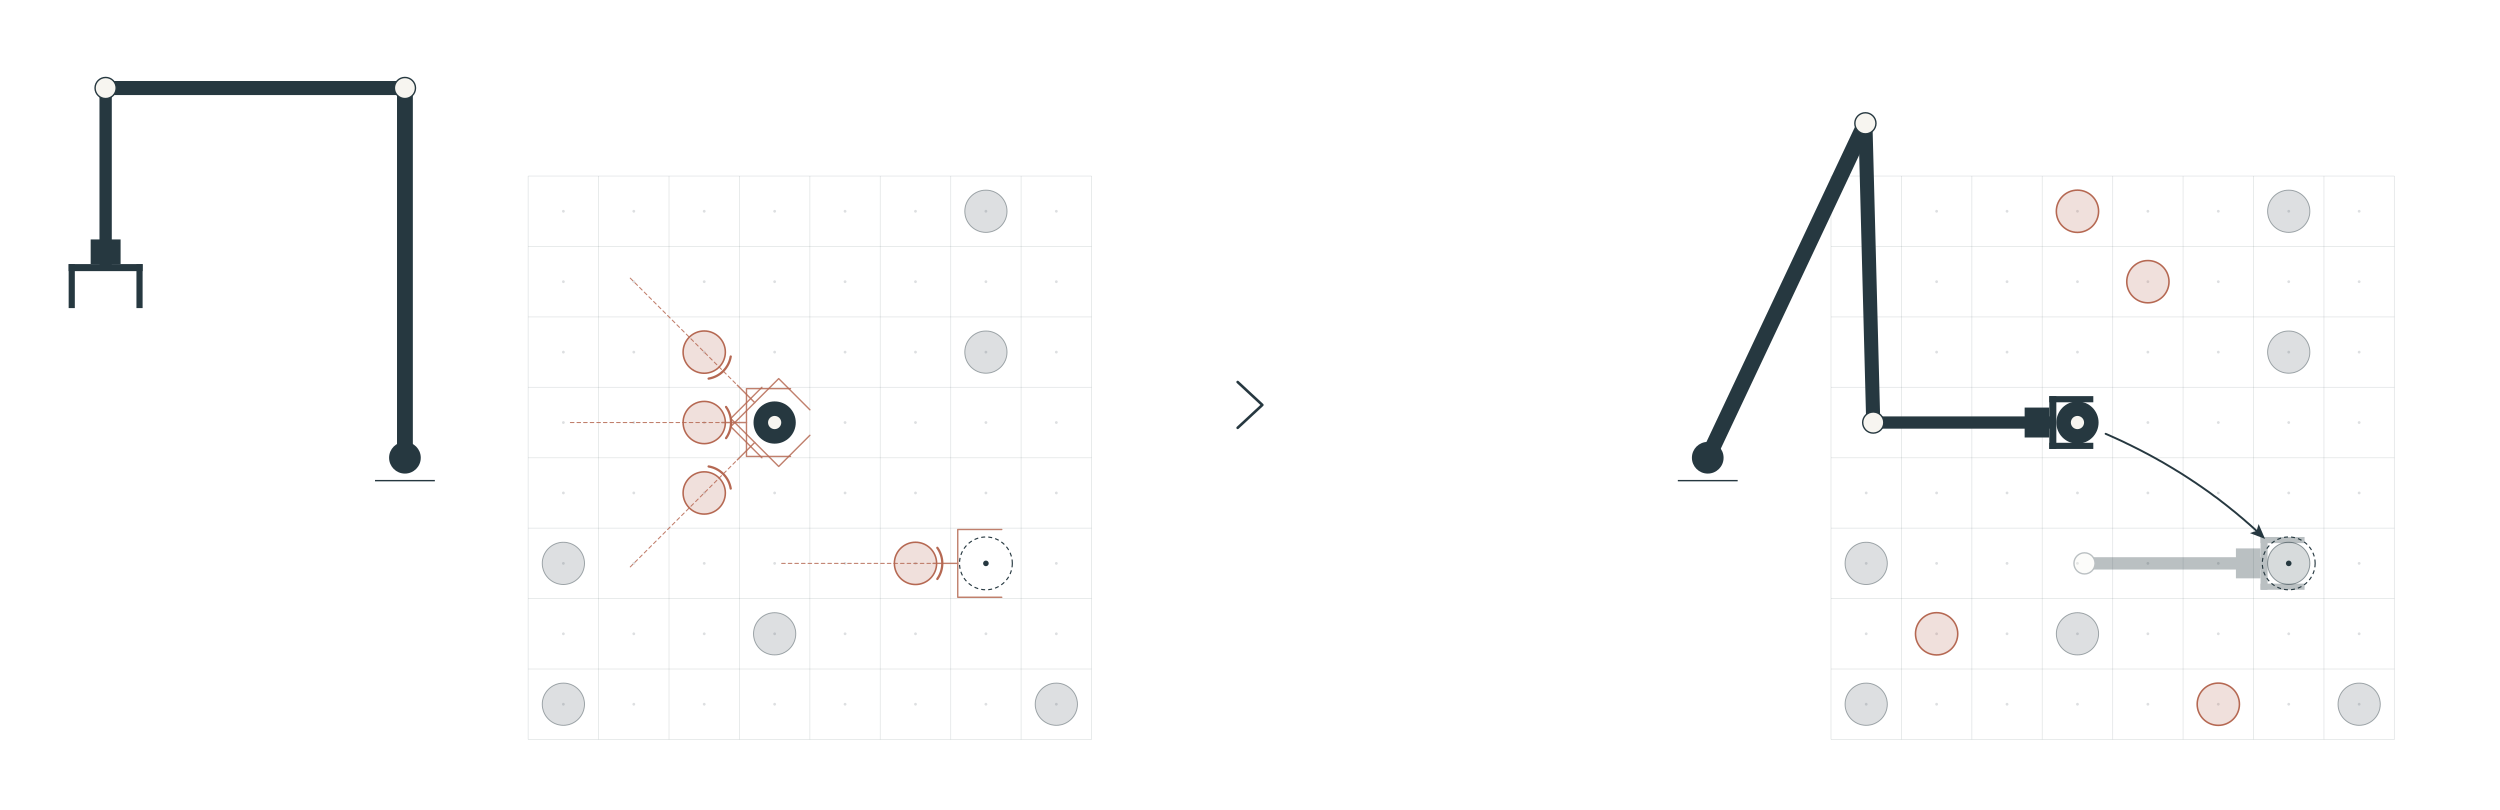
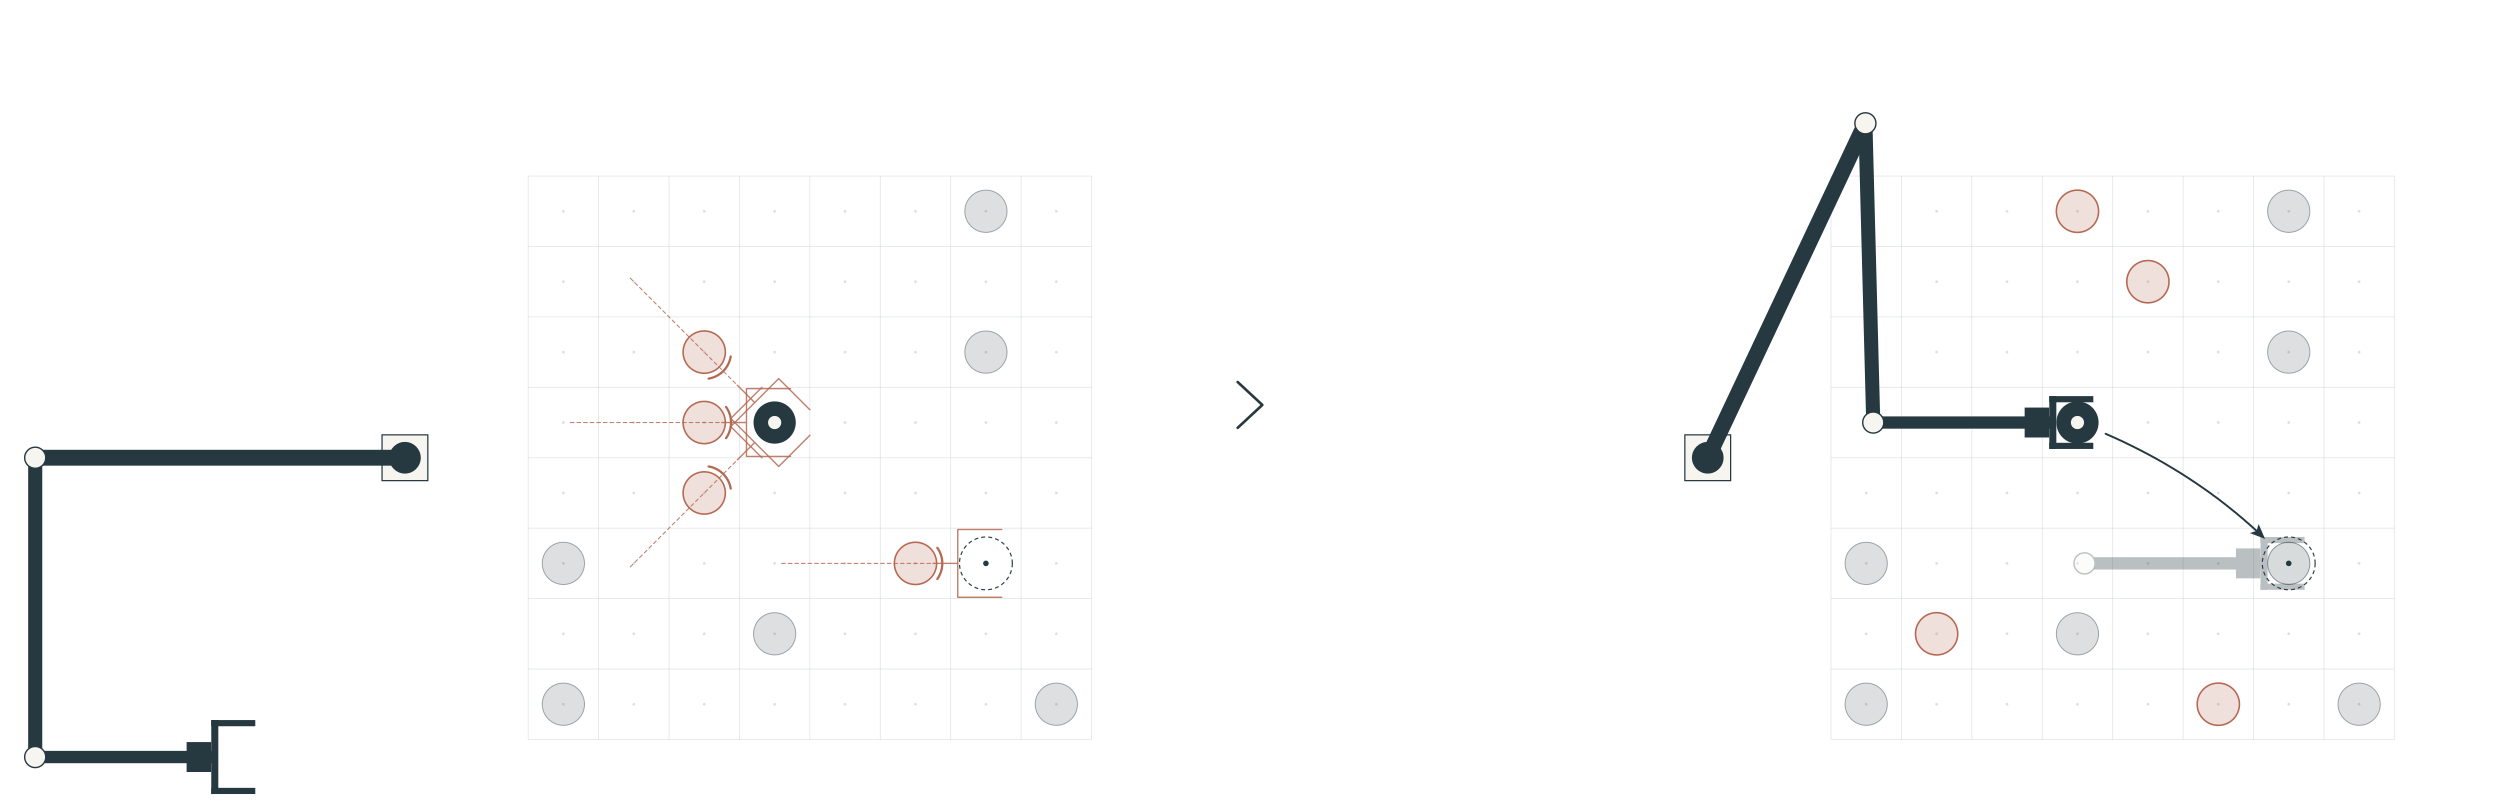
<svg xmlns="http://www.w3.org/2000/svg" viewBox="0 0 2840 920" width="710" height="230" fill="none" shape-rendering="geometricPrecision">
  <g id="preview-blocked">
    <g id="lattice">
      <g id="lattice-lines" stroke="#263840" stroke-width="0.9" stroke-opacity="0.13" fill="none">
        <path d="M600,840 L600,200" />
        <path d="M680,840 L680,200" />
        <path d="M760,840 L760,200" />
        <path d="M840,840 L840,200" />
        <path d="M920,840 L920,200" />
        <path d="M1000,840 L1000,200" />
        <path d="M1080,840 L1080,200" />
        <path d="M1160,840 L1160,200" />
        <path d="M1240,840 L1240,200" />
        <path d="M600,840 L1240,840" />
        <path d="M600,760 L1240,760" />
        <path d="M600,680 L1240,680" />
        <path d="M600,600 L1240,600" />
        <path d="M600,520 L1240,520" />
        <path d="M600,440 L1240,440" />
        <path d="M600,360 L1240,360" />
        <path d="M600,280 L1240,280" />
        <path d="M600,200 L1240,200" />
      </g>
      <g id="lattice-centres">
        <circle cx="640" cy="800" r="1.6" fill="#263840" fill-opacity="0.16" />
        <circle cx="720" cy="800" r="1.6" fill="#263840" fill-opacity="0.16" />
        <circle cx="800" cy="800" r="1.6" fill="#263840" fill-opacity="0.16" />
        <circle cx="880" cy="800" r="1.6" fill="#263840" fill-opacity="0.16" />
        <circle cx="960" cy="800" r="1.6" fill="#263840" fill-opacity="0.16" />
        <circle cx="1040" cy="800" r="1.6" fill="#263840" fill-opacity="0.16" />
        <circle cx="1120" cy="800" r="1.6" fill="#263840" fill-opacity="0.16" />
        <circle cx="1200" cy="800" r="1.6" fill="#263840" fill-opacity="0.16" />
        <circle cx="640" cy="720" r="1.6" fill="#263840" fill-opacity="0.16" />
        <circle cx="720" cy="720" r="1.6" fill="#263840" fill-opacity="0.16" />
        <circle cx="800" cy="720" r="1.6" fill="#263840" fill-opacity="0.16" />
        <circle cx="880" cy="720" r="1.6" fill="#263840" fill-opacity="0.16" />
        <circle cx="960" cy="720" r="1.6" fill="#263840" fill-opacity="0.16" />
        <circle cx="1040" cy="720" r="1.6" fill="#263840" fill-opacity="0.16" />
        <circle cx="1120" cy="720" r="1.6" fill="#263840" fill-opacity="0.16" />
        <circle cx="1200" cy="720" r="1.6" fill="#263840" fill-opacity="0.16" />
        <circle cx="640" cy="640" r="1.6" fill="#263840" fill-opacity="0.16" />
        <circle cx="720" cy="640" r="1.6" fill="#263840" fill-opacity="0.16" />
        <circle cx="800" cy="640" r="1.6" fill="#263840" fill-opacity="0.16" />
        <circle cx="880" cy="640" r="1.6" fill="#263840" fill-opacity="0.16" />
        <circle cx="960" cy="640" r="1.6" fill="#263840" fill-opacity="0.16" />
        <circle cx="1040" cy="640" r="1.6" fill="#263840" fill-opacity="0.16" />
        <circle cx="1120" cy="640" r="1.6" fill="#263840" fill-opacity="0.16" />
        <circle cx="1200" cy="640" r="1.6" fill="#263840" fill-opacity="0.16" />
        <circle cx="640" cy="560" r="1.6" fill="#263840" fill-opacity="0.16" />
        <circle cx="720" cy="560" r="1.6" fill="#263840" fill-opacity="0.16" />
        <circle cx="800" cy="560" r="1.6" fill="#263840" fill-opacity="0.16" />
        <circle cx="880" cy="560" r="1.6" fill="#263840" fill-opacity="0.16" />
        <circle cx="960" cy="560" r="1.6" fill="#263840" fill-opacity="0.16" />
        <circle cx="1040" cy="560" r="1.6" fill="#263840" fill-opacity="0.16" />
        <circle cx="1120" cy="560" r="1.6" fill="#263840" fill-opacity="0.16" />
        <circle cx="1200" cy="560" r="1.6" fill="#263840" fill-opacity="0.16" />
        <circle cx="640" cy="480" r="1.6" fill="#263840" fill-opacity="0.16" />
        <circle cx="720" cy="480" r="1.6" fill="#263840" fill-opacity="0.16" />
        <circle cx="800" cy="480" r="1.6" fill="#263840" fill-opacity="0.16" />
        <circle cx="880" cy="480" r="1.6" fill="#263840" fill-opacity="0.16" />
        <circle cx="960" cy="480" r="1.6" fill="#263840" fill-opacity="0.16" />
        <circle cx="1040" cy="480" r="1.6" fill="#263840" fill-opacity="0.16" />
        <circle cx="1120" cy="480" r="1.6" fill="#263840" fill-opacity="0.16" />
        <circle cx="1200" cy="480" r="1.6" fill="#263840" fill-opacity="0.16" />
        <circle cx="640" cy="400" r="1.6" fill="#263840" fill-opacity="0.16" />
        <circle cx="720" cy="400" r="1.6" fill="#263840" fill-opacity="0.16" />
        <circle cx="800" cy="400" r="1.6" fill="#263840" fill-opacity="0.16" />
        <circle cx="880" cy="400" r="1.6" fill="#263840" fill-opacity="0.16" />
        <circle cx="960" cy="400" r="1.6" fill="#263840" fill-opacity="0.16" />
        <circle cx="1040" cy="400" r="1.6" fill="#263840" fill-opacity="0.16" />
        <circle cx="1120" cy="400" r="1.6" fill="#263840" fill-opacity="0.16" />
        <circle cx="1200" cy="400" r="1.6" fill="#263840" fill-opacity="0.16" />
        <circle cx="640" cy="320" r="1.6" fill="#263840" fill-opacity="0.16" />
        <circle cx="720" cy="320" r="1.6" fill="#263840" fill-opacity="0.16" />
        <circle cx="800" cy="320" r="1.6" fill="#263840" fill-opacity="0.16" />
        <circle cx="880" cy="320" r="1.6" fill="#263840" fill-opacity="0.16" />
        <circle cx="960" cy="320" r="1.6" fill="#263840" fill-opacity="0.16" />
        <circle cx="1040" cy="320" r="1.6" fill="#263840" fill-opacity="0.16" />
        <circle cx="1120" cy="320" r="1.6" fill="#263840" fill-opacity="0.16" />
        <circle cx="1200" cy="320" r="1.6" fill="#263840" fill-opacity="0.16" />
        <circle cx="640" cy="240" r="1.6" fill="#263840" fill-opacity="0.16" />
        <circle cx="720" cy="240" r="1.6" fill="#263840" fill-opacity="0.16" />
        <circle cx="800" cy="240" r="1.6" fill="#263840" fill-opacity="0.16" />
        <circle cx="880" cy="240" r="1.6" fill="#263840" fill-opacity="0.16" />
        <circle cx="960" cy="240" r="1.6" fill="#263840" fill-opacity="0.16" />
        <circle cx="1040" cy="240" r="1.6" fill="#263840" fill-opacity="0.16" />
        <circle cx="1120" cy="240" r="1.6" fill="#263840" fill-opacity="0.16" />
        <circle cx="1200" cy="240" r="1.6" fill="#263840" fill-opacity="0.16" />
      </g>
    </g>
    <g id="goal">
      <circle cx="1120" cy="640" r="30" fill="none" stroke="#263840" stroke-width="1.3" stroke-dasharray="4.5 3.5" />
      <circle cx="1120" cy="640" r="3.2" fill="#263840" />
    </g>
    <g id="discs-context">
      <circle cx="1120" cy="240" r="24" id="c0" fill="#263840" fill-opacity="0.16" stroke="#263840" stroke-opacity="0.42" stroke-width="1.1" />
      <circle cx="1120" cy="400" r="24" id="c1" fill="#263840" fill-opacity="0.16" stroke="#263840" stroke-opacity="0.42" stroke-width="1.1" />
      <circle cx="640" cy="800" r="24" id="c2" fill="#263840" fill-opacity="0.16" stroke="#263840" stroke-opacity="0.42" stroke-width="1.1" />
      <circle cx="880" cy="720" r="24" id="c3" fill="#263840" fill-opacity="0.16" stroke="#263840" stroke-opacity="0.42" stroke-width="1.1" />
      <circle cx="1200" cy="800" r="24" id="c4" fill="#263840" fill-opacity="0.16" stroke="#263840" stroke-opacity="0.42" stroke-width="1.1" />
      <circle cx="640" cy="640" r="24" id="c5" fill="#263840" fill-opacity="0.16" stroke="#263840" stroke-opacity="0.42" stroke-width="1.1" />
    </g>
    <g id="target">
      <circle cx="880" cy="480" r="24" fill="#263840" />
      <circle cx="880" cy="480" r="7.5" fill="#F7F5F0" />
    </g>
    <g id="robot-home" opacity="1">
-       <path d="M426,546 L494,546" stroke="#263840" stroke-width="1.6" />
+       <rect x="-26" y="-26" width="52" height="52" transform="translate(460 520) rotate(-0)" fill="#F7F5F0" stroke="#263840" stroke-width="1.4" />
      <circle cx="460" cy="520" r="18" fill="#263840" />
      <circle cx="460" cy="520" r="5.5" fill="#F7F5F0" />
-       <path d="M460,520 L460,100" stroke="#263840" stroke-width="18" stroke-linecap="round" />
-       <path d="M460,100 L120,100" stroke="#263840" stroke-width="16" stroke-linecap="round" />
-       <path d="M120,100 L120,300" stroke="#263840" stroke-width="14" stroke-linecap="round" />
-       <rect x="-14" y="-17" width="28" height="34" transform="translate(120 286) rotate(-270)" fill="#263840" />
-       <rect x="-4" y="-42" width="8" height="84" transform="translate(120 304) rotate(-270)" fill="#263840" />
-       <rect x="-25" y="-3.5" width="50" height="7" transform="translate(81.5 325) rotate(-270)" fill="#263840" />
-       <rect x="-25" y="-3.5" width="50" height="7" transform="translate(158.5 325) rotate(-270)" fill="#263840" />
-       <circle cx="460" cy="100" r="12" fill="#F7F5F0" stroke="#263840" stroke-width="1.6" />
-       <circle cx="120" cy="100" r="12" fill="#F7F5F0" stroke="#263840" stroke-width="1.6" />
+       <path d="M460,520 L40,520" stroke="#263840" stroke-width="18" stroke-linecap="round" />
+       <path d="M40,520 L40,860" stroke="#263840" stroke-width="16" stroke-linecap="round" />
+       <path d="M40,860 L240,860" stroke="#263840" stroke-width="14" stroke-linecap="round" />
+       <rect x="-14" y="-17" width="28" height="34" transform="translate(226 860) rotate(-360)" fill="#263840" />
+       <rect x="-4" y="-42" width="8" height="84" transform="translate(244 860) rotate(-360)" fill="#263840" />
+       <rect x="-25" y="-3.5" width="50" height="7" transform="translate(265 898.5) rotate(-360)" fill="#263840" />
+       <rect x="-25" y="-3.5" width="50" height="7" transform="translate(265 821.5) rotate(-360)" fill="#263840" />
+       <circle cx="40" cy="520" r="12" fill="#F7F5F0" stroke="#263840" stroke-width="1.6" />
+       <circle cx="40" cy="860" r="12" fill="#F7F5F0" stroke="#263840" stroke-width="1.6" />
    </g>
    <g id="blockers-highlight">
      <circle cx="800" cy="400" r="24" id="b1-hl" fill="#B56852" fill-opacity="0.20" stroke="#B56852" stroke-width="1.8" />
      <circle cx="800" cy="560" r="24" id="b2-hl" fill="#B56852" fill-opacity="0.20" stroke="#B56852" stroke-width="1.8" />
      <circle cx="800" cy="480" r="24" id="b3-hl" fill="#B56852" fill-opacity="0.20" stroke="#B56852" stroke-width="1.8" />
      <circle cx="1040" cy="640" r="24" id="b4-hl" fill="#B56852" fill-opacity="0.20" stroke="#B56852" stroke-width="1.8" />
    </g>
    <g id="blocked-modes">
      <g id="mode-target-0" opacity="0.85">
        <path d="M648,480 L820,480" stroke="#B56852" stroke-width="1.2" stroke-dasharray="4 3.5" stroke-linecap="round" />
        <path d="M820,480 L848,480" stroke="#B56852" stroke-width="1.6" stroke-linecap="round" />
        <path d="M898,441.5 L848,441.5 L848,518.5 L898,518.5" stroke="#B56852" stroke-width="1.6" stroke-linecap="round" stroke-linejoin="round" fill="none" />
      </g>
      <g id="mode-target-1" opacity="0.85">
        <path d="M716,644 L837.6,522.4" stroke="#B56852" stroke-width="1.2" stroke-dasharray="4 3.5" stroke-linecap="round" />
        <path d="M837.6,522.4 L857.4,502.6" stroke="#B56852" stroke-width="1.6" stroke-linecap="round" />
        <path d="M865.5,440 L830.1,475.4 L884.6,529.9 L920,494.5" stroke="#B56852" stroke-width="1.6" stroke-linecap="round" stroke-linejoin="round" fill="none" />
      </g>
      <g id="mode-target-2" opacity="0.85">
        <path d="M716,316 L837.6,437.6" stroke="#B56852" stroke-width="1.2" stroke-dasharray="4 3.5" stroke-linecap="round" />
        <path d="M837.6,437.6 L857.4,457.4" stroke="#B56852" stroke-width="1.6" stroke-linecap="round" />
        <path d="M920,465.5 L884.6,430.1 L830.1,484.6 L865.5,520" stroke="#B56852" stroke-width="1.6" stroke-linecap="round" stroke-linejoin="round" fill="none" />
      </g>
      <g id="mode-goal-3" opacity="0.85">
        <path d="M888,640 L1060,640" stroke="#B56852" stroke-width="1.2" stroke-dasharray="4 3.5" stroke-linecap="round" />
        <path d="M1060,640 L1088,640" stroke="#B56852" stroke-width="1.6" stroke-linecap="round" />
        <path d="M1138,601.5 L1088,601.5 L1088,678.5 L1138,678.5" stroke="#B56852" stroke-width="1.6" stroke-linecap="round" stroke-linejoin="round" fill="none" />
      </g>
    </g>
    <g id="blocked-contacts">
      <path id="contact-b1" d="M805,430.1 A30.5,30.5 0 0 0 830.1,405" fill="none" stroke="#B56852" stroke-width="2.6" stroke-linecap="round" />
      <path id="contact-b2" d="M830.1,555 A30.5,30.5 0 0 0 805,529.9" fill="none" stroke="#B56852" stroke-width="2.6" stroke-linecap="round" />
      <path id="contact-b3" d="M824.8,497.7 A30.5,30.5 0 0 0 824.8,462.3" fill="none" stroke="#B56852" stroke-width="2.6" stroke-linecap="round" />
      <path id="contact-b4" d="M1064.8,657.7 A30.5,30.5 0 0 0 1064.8,622.3" fill="none" stroke="#B56852" stroke-width="2.6" stroke-linecap="round" />
    </g>
  </g>
  <path d="M1406.0,434.0 L1434.0,460.0 L1406.0,486.0" stroke="#263840" stroke-width="3" stroke-linecap="round" stroke-linejoin="round" fill="none" />
  <g id="preview-repaired" transform="translate(1480 0)">
    <g id="lattice">
      <g id="lattice-lines" stroke="#263840" stroke-width="0.9" stroke-opacity="0.13" fill="none">
        <path d="M600,840 L600,200" />
        <path d="M680,840 L680,200" />
        <path d="M760,840 L760,200" />
        <path d="M840,840 L840,200" />
        <path d="M920,840 L920,200" />
        <path d="M1000,840 L1000,200" />
        <path d="M1080,840 L1080,200" />
        <path d="M1160,840 L1160,200" />
        <path d="M1240,840 L1240,200" />
        <path d="M600,840 L1240,840" />
        <path d="M600,760 L1240,760" />
        <path d="M600,680 L1240,680" />
        <path d="M600,600 L1240,600" />
        <path d="M600,520 L1240,520" />
        <path d="M600,440 L1240,440" />
        <path d="M600,360 L1240,360" />
        <path d="M600,280 L1240,280" />
        <path d="M600,200 L1240,200" />
      </g>
      <g id="lattice-centres">
        <circle cx="640" cy="800" r="1.6" fill="#263840" fill-opacity="0.16" />
        <circle cx="720" cy="800" r="1.6" fill="#263840" fill-opacity="0.16" />
        <circle cx="800" cy="800" r="1.6" fill="#263840" fill-opacity="0.16" />
        <circle cx="880" cy="800" r="1.6" fill="#263840" fill-opacity="0.16" />
        <circle cx="960" cy="800" r="1.6" fill="#263840" fill-opacity="0.16" />
        <circle cx="1040" cy="800" r="1.6" fill="#263840" fill-opacity="0.16" />
        <circle cx="1120" cy="800" r="1.6" fill="#263840" fill-opacity="0.16" />
        <circle cx="1200" cy="800" r="1.6" fill="#263840" fill-opacity="0.16" />
        <circle cx="640" cy="720" r="1.6" fill="#263840" fill-opacity="0.16" />
        <circle cx="720" cy="720" r="1.6" fill="#263840" fill-opacity="0.16" />
        <circle cx="800" cy="720" r="1.6" fill="#263840" fill-opacity="0.16" />
        <circle cx="880" cy="720" r="1.6" fill="#263840" fill-opacity="0.16" />
        <circle cx="960" cy="720" r="1.6" fill="#263840" fill-opacity="0.16" />
        <circle cx="1040" cy="720" r="1.6" fill="#263840" fill-opacity="0.16" />
        <circle cx="1120" cy="720" r="1.6" fill="#263840" fill-opacity="0.16" />
        <circle cx="1200" cy="720" r="1.6" fill="#263840" fill-opacity="0.16" />
        <circle cx="640" cy="640" r="1.6" fill="#263840" fill-opacity="0.16" />
        <circle cx="720" cy="640" r="1.6" fill="#263840" fill-opacity="0.16" />
        <circle cx="800" cy="640" r="1.6" fill="#263840" fill-opacity="0.16" />
        <circle cx="880" cy="640" r="1.6" fill="#263840" fill-opacity="0.16" />
        <circle cx="960" cy="640" r="1.6" fill="#263840" fill-opacity="0.16" />
        <circle cx="1040" cy="640" r="1.6" fill="#263840" fill-opacity="0.16" />
        <circle cx="1120" cy="640" r="1.6" fill="#263840" fill-opacity="0.16" />
        <circle cx="1200" cy="640" r="1.6" fill="#263840" fill-opacity="0.16" />
        <circle cx="640" cy="560" r="1.6" fill="#263840" fill-opacity="0.16" />
        <circle cx="720" cy="560" r="1.6" fill="#263840" fill-opacity="0.16" />
        <circle cx="800" cy="560" r="1.6" fill="#263840" fill-opacity="0.16" />
        <circle cx="880" cy="560" r="1.6" fill="#263840" fill-opacity="0.16" />
        <circle cx="960" cy="560" r="1.6" fill="#263840" fill-opacity="0.16" />
        <circle cx="1040" cy="560" r="1.6" fill="#263840" fill-opacity="0.16" />
        <circle cx="1120" cy="560" r="1.6" fill="#263840" fill-opacity="0.16" />
        <circle cx="1200" cy="560" r="1.6" fill="#263840" fill-opacity="0.16" />
        <circle cx="640" cy="480" r="1.6" fill="#263840" fill-opacity="0.16" />
        <circle cx="720" cy="480" r="1.6" fill="#263840" fill-opacity="0.16" />
        <circle cx="800" cy="480" r="1.6" fill="#263840" fill-opacity="0.16" />
        <circle cx="880" cy="480" r="1.6" fill="#263840" fill-opacity="0.16" />
        <circle cx="960" cy="480" r="1.6" fill="#263840" fill-opacity="0.16" />
        <circle cx="1040" cy="480" r="1.6" fill="#263840" fill-opacity="0.16" />
        <circle cx="1120" cy="480" r="1.6" fill="#263840" fill-opacity="0.16" />
        <circle cx="1200" cy="480" r="1.6" fill="#263840" fill-opacity="0.16" />
        <circle cx="640" cy="400" r="1.6" fill="#263840" fill-opacity="0.16" />
        <circle cx="720" cy="400" r="1.6" fill="#263840" fill-opacity="0.16" />
        <circle cx="800" cy="400" r="1.6" fill="#263840" fill-opacity="0.16" />
        <circle cx="880" cy="400" r="1.6" fill="#263840" fill-opacity="0.16" />
        <circle cx="960" cy="400" r="1.6" fill="#263840" fill-opacity="0.16" />
        <circle cx="1040" cy="400" r="1.6" fill="#263840" fill-opacity="0.16" />
        <circle cx="1120" cy="400" r="1.6" fill="#263840" fill-opacity="0.16" />
        <circle cx="1200" cy="400" r="1.6" fill="#263840" fill-opacity="0.16" />
        <circle cx="640" cy="320" r="1.6" fill="#263840" fill-opacity="0.16" />
        <circle cx="720" cy="320" r="1.6" fill="#263840" fill-opacity="0.16" />
        <circle cx="800" cy="320" r="1.6" fill="#263840" fill-opacity="0.16" />
        <circle cx="880" cy="320" r="1.6" fill="#263840" fill-opacity="0.16" />
        <circle cx="960" cy="320" r="1.6" fill="#263840" fill-opacity="0.16" />
        <circle cx="1040" cy="320" r="1.6" fill="#263840" fill-opacity="0.16" />
        <circle cx="1120" cy="320" r="1.6" fill="#263840" fill-opacity="0.16" />
        <circle cx="1200" cy="320" r="1.6" fill="#263840" fill-opacity="0.16" />
        <circle cx="640" cy="240" r="1.6" fill="#263840" fill-opacity="0.16" />
        <circle cx="720" cy="240" r="1.6" fill="#263840" fill-opacity="0.16" />
        <circle cx="800" cy="240" r="1.6" fill="#263840" fill-opacity="0.16" />
        <circle cx="880" cy="240" r="1.6" fill="#263840" fill-opacity="0.16" />
        <circle cx="960" cy="240" r="1.6" fill="#263840" fill-opacity="0.16" />
        <circle cx="1040" cy="240" r="1.6" fill="#263840" fill-opacity="0.16" />
        <circle cx="1120" cy="240" r="1.6" fill="#263840" fill-opacity="0.16" />
        <circle cx="1200" cy="240" r="1.6" fill="#263840" fill-opacity="0.16" />
      </g>
    </g>
    <g id="goal">
      <circle cx="1120" cy="640" r="30" fill="none" stroke="#263840" stroke-width="1.3" stroke-dasharray="4.5 3.5" />
      <circle cx="1120" cy="640" r="3.2" fill="#263840" />
    </g>
    <g id="discs-context">
      <circle cx="1120" cy="240" r="24" id="c0" fill="#263840" fill-opacity="0.16" stroke="#263840" stroke-opacity="0.42" stroke-width="1.1" />
      <circle cx="1120" cy="400" r="24" id="c1" fill="#263840" fill-opacity="0.16" stroke="#263840" stroke-opacity="0.42" stroke-width="1.1" />
      <circle cx="640" cy="800" r="24" id="c2" fill="#263840" fill-opacity="0.16" stroke="#263840" stroke-opacity="0.42" stroke-width="1.1" />
      <circle cx="880" cy="720" r="24" id="c3" fill="#263840" fill-opacity="0.16" stroke="#263840" stroke-opacity="0.42" stroke-width="1.1" />
      <circle cx="1200" cy="800" r="24" id="c4" fill="#263840" fill-opacity="0.16" stroke="#263840" stroke-opacity="0.42" stroke-width="1.1" />
      <circle cx="640" cy="640" r="24" id="c5" fill="#263840" fill-opacity="0.16" stroke="#263840" stroke-opacity="0.42" stroke-width="1.1" />
    </g>
    <g id="blockers-parked">
      <circle cx="880" cy="240" r="24" id="b1-parked" fill="#B56852" fill-opacity="0.20" stroke="#B56852" stroke-width="1.8" />
      <circle cx="720" cy="720" r="24" id="b2-parked" fill="#B56852" fill-opacity="0.20" stroke="#B56852" stroke-width="1.8" />
      <circle cx="960" cy="320" r="24" id="b3-parked" fill="#B56852" fill-opacity="0.20" stroke="#B56852" stroke-width="1.8" />
      <circle cx="1040" cy="800" r="24" id="b4-parked" fill="#B56852" fill-opacity="0.20" stroke="#B56852" stroke-width="1.8" />
    </g>
    <circle cx="1120" cy="640" r="24" id="target-ghost" fill="#263840" fill-opacity="0.18" stroke="#263840" stroke-opacity="0.5" stroke-width="1.1" />
    <g id="tool-at-goal" opacity="0.32">
      <path d="M888,640 L1088,640" stroke="#263840" stroke-width="14" stroke-linecap="round" />
      <rect x="-14" y="-17" width="28" height="34" transform="translate(1074 640) rotate(-0)" fill="#263840" />
      <rect x="-4" y="-30" width="8" height="60" transform="translate(1092 640) rotate(-0)" fill="#263840" />
      <rect x="-25" y="-3.5" width="50" height="7" transform="translate(1113 666.5) rotate(-0)" fill="#263840" />
      <rect x="-25" y="-3.5" width="50" height="7" transform="translate(1113 613.5) rotate(-0)" fill="#263840" />
      <circle cx="888" cy="640" r="12" fill="#F7F5F0" stroke="#263840" stroke-width="1.6" />
    </g>
    <g id="transfer-path">
      <path d="M912,492.8 L915.5,494.3 L919,495.9 L922.4,497.4 L925.9,499 L929.4,500.6 L932.8,502.2 L936.2,503.9 L939.6,505.5 L943,507.2 L946.4,508.9 L949.8,510.6 L953.1,512.3 L956.5,514.1 L959.8,515.8 L963.1,517.6 L966.4,519.4 L969.7,521.2 L973,523.1 L976.3,524.9 L979.5,526.8 L982.7,528.7 L985.9,530.6 L989.1,532.5 L992.3,534.5 L995.5,536.4 L998.7,538.4 L1001.8,540.4 L1004.9,542.4 L1008,544.4 L1011.1,546.5 L1014.2,548.5 L1017.2,550.6 L1020.3,552.7 L1023.3,554.8 L1026.3,556.9 L1029.3,559 L1032.3,561.2 L1035.2,563.4 L1038.2,565.5 L1041.1,567.7 L1044,570 L1046.9,572.2 L1049.7,574.4 L1052.6,576.7 L1055.4,579 L1058.2,581.2 L1061,583.5 L1063.8,585.9 L1066.6,588.2 L1069.3,590.5 L1072,592.9 L1074.7,595.2 L1077.4,597.6 L1080.1,600 L1082.7,602.4 L1085.4,604.8" stroke="#263840" stroke-width="2.2" stroke-linecap="round" fill="none" />
      <path d="M1093.1,612.2 L1085.8,595.3 L1083.5,603 L1075.9,605.6 L1093.1,612.2" fill="#263840" />
    </g>
    <g id="target">
      <circle cx="880" cy="480" r="24" fill="#263840" />
      <circle cx="880" cy="480" r="7.5" fill="#F7F5F0" />
    </g>
    <g id="robot-grasp" opacity="1">
-       <path d="M426,546 L494,546" stroke="#263840" stroke-width="1.6" />
+       <rect x="-26" y="-26" width="52" height="52" transform="translate(460 520) rotate(-0)" fill="#F7F5F0" stroke="#263840" stroke-width="1.4" />
      <circle cx="460" cy="520" r="18" fill="#263840" />
      <circle cx="460" cy="520" r="5.5" fill="#F7F5F0" />
      <path d="M460,520 L639.1,140.1" stroke="#263840" stroke-width="18" stroke-linecap="round" />
      <path d="M639.1,140.1 L648,480" stroke="#263840" stroke-width="16" stroke-linecap="round" />
      <path d="M648,480 L848,480" stroke="#263840" stroke-width="14" stroke-linecap="round" />
      <rect x="-14" y="-17" width="28" height="34" transform="translate(834 480) rotate(-0)" fill="#263840" />
      <rect x="-4" y="-30" width="8" height="60" transform="translate(852 480) rotate(-0)" fill="#263840" />
      <rect x="-25" y="-3.5" width="50" height="7" transform="translate(873 506.5) rotate(-0)" fill="#263840" />
      <rect x="-25" y="-3.5" width="50" height="7" transform="translate(873 453.5) rotate(-0)" fill="#263840" />
      <circle cx="639.1" cy="140.1" r="12" fill="#F7F5F0" stroke="#263840" stroke-width="1.6" />
      <circle cx="648" cy="480" r="12" fill="#F7F5F0" stroke="#263840" stroke-width="1.6" />
    </g>
  </g>
</svg>
